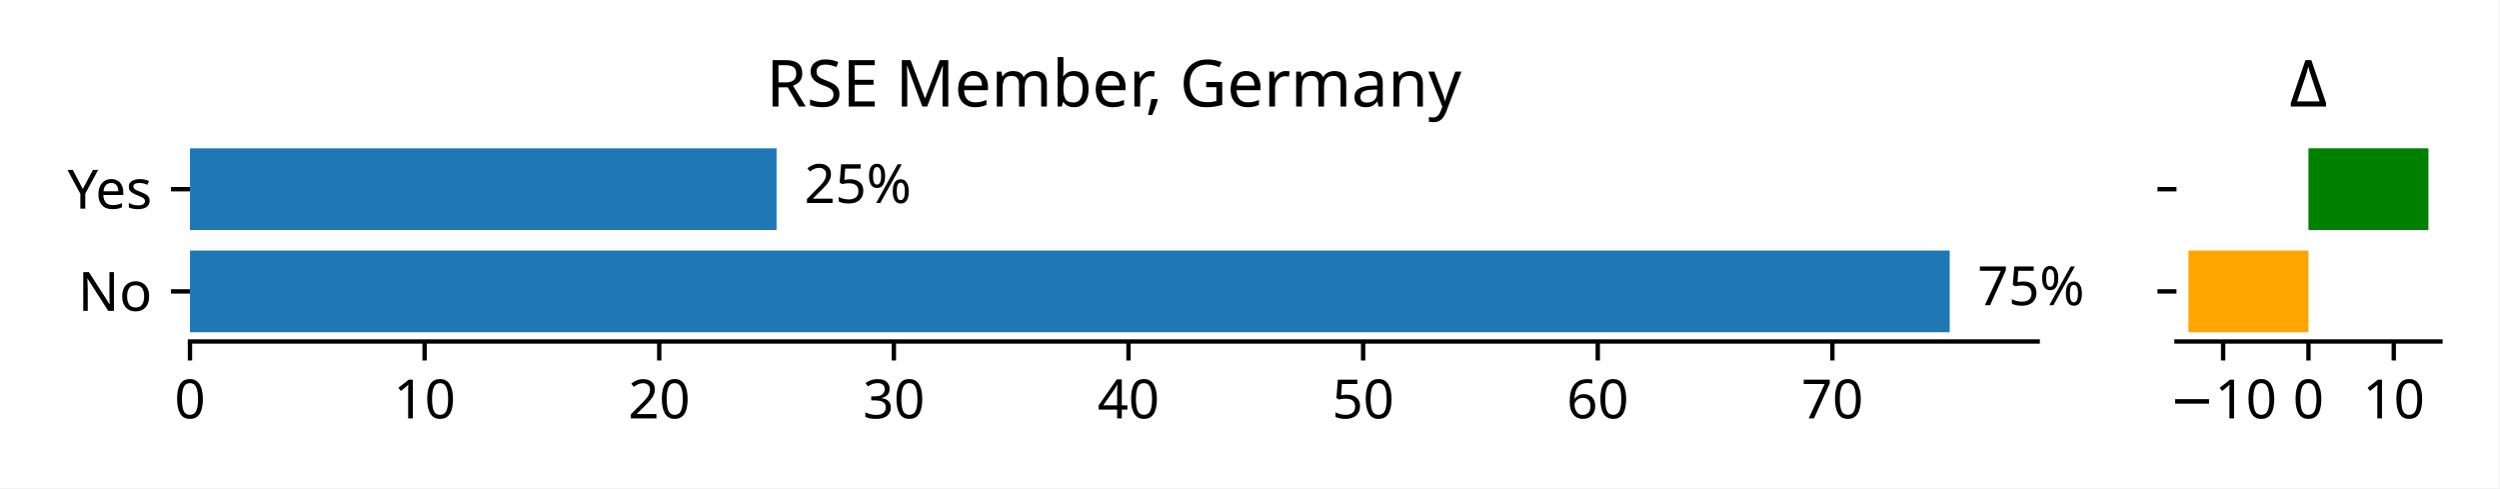
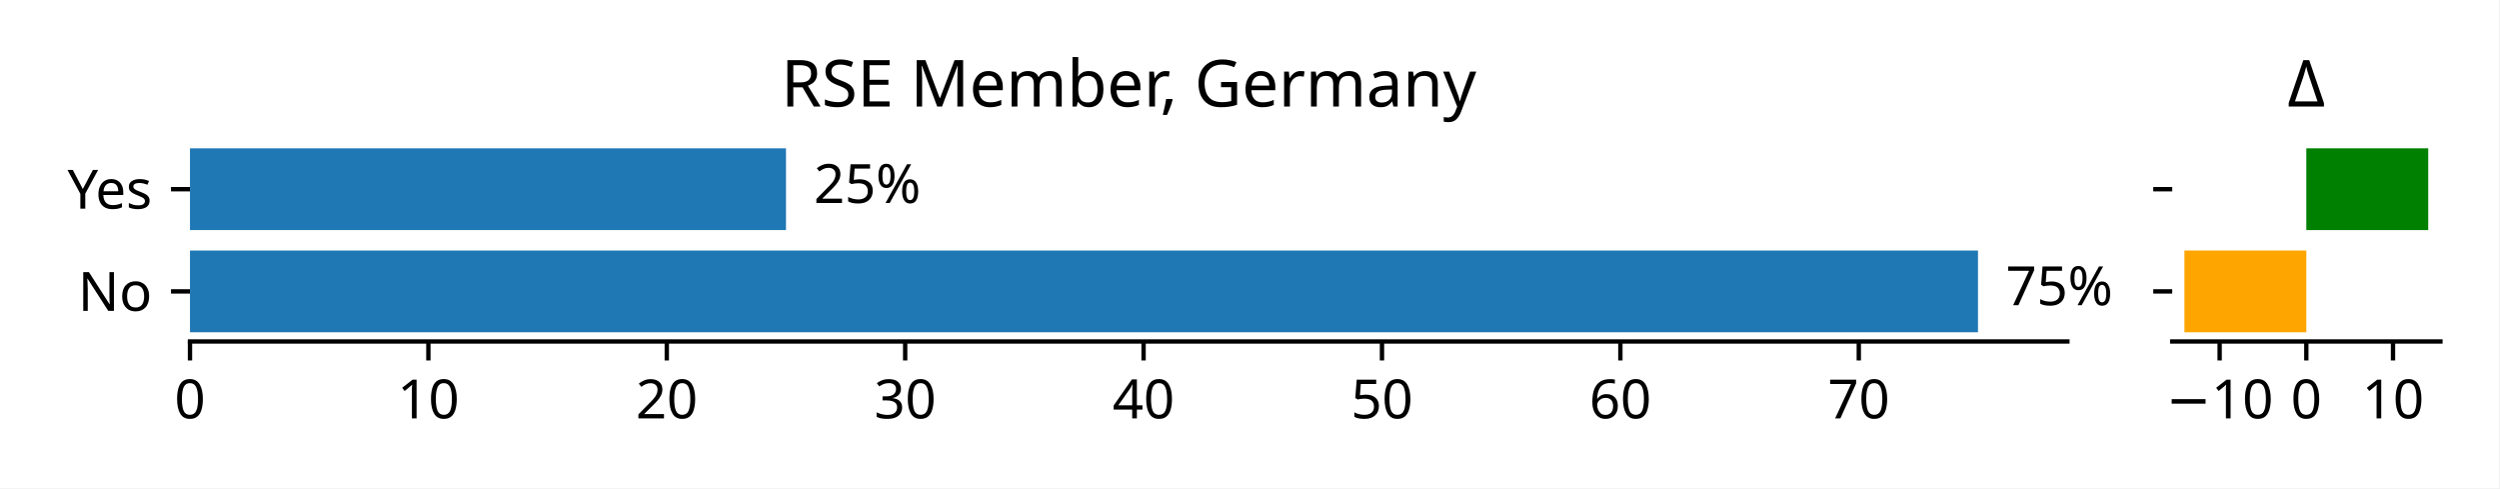
<svg xmlns="http://www.w3.org/2000/svg" xmlns:xlink="http://www.w3.org/1999/xlink" width="460.8pt" height="90pt" viewBox="0 0 460.8 90" version="1.1">
  <defs>
    <style type="text/css">*{stroke-linejoin: round; stroke-linecap: butt}</style>
  </defs>
  <g id="figure_1">
    <g id="patch_1">
      <path d="M 0 90  L 460.8 90  L 460.8 0  L 0 0  z " style="fill: #ffffff" />
    </g>
    <g id="axes_1">
      <g id="patch_2">
-         <path d="M 35.031 62.942  L 375.737 62.942  L 375.737 25.642  L 35.031 25.642  z " style="fill: #ffffff" />
+         <path d="M 35.031 62.942  L 381.213 62.942  L 381.213 25.642  L 35.031 25.642  z " style="fill: #ffffff" />
      </g>
      <g id="patch_3">
-         <path d="M 35.031 61.247  L 359.513 61.247  L 359.513 46.176  L 35.031 46.176  z " clip-path="url(#p97bd8c4f0a)" style="fill: #1f77b4" />
+         <path d="M 35.031 61.247  L 364.728 61.247  L 364.728 46.176  L 35.031 46.176  z " clip-path="url(#pa99a341001)" style="fill: #1f77b4" />
      </g>
      <g id="patch_4">
-         <path d="M 35.031 42.409  L 143.192 42.409  L 143.192 27.338  L 35.031 27.338  z " clip-path="url(#p97bd8c4f0a)" style="fill: #1f77b4" />
+         <path d="M 35.031 42.409  L 144.93 42.409  L 144.93 27.338  L 35.031 27.338  z " clip-path="url(#pa99a341001)" style="fill: #1f77b4" />
      </g>
      <g id="matplotlib.axis_1">
        <g id="xtick_1">
          <g id="line2d_1">
            <defs>
              <path id="m4c99cd72f3" d="M 0 0  L 0 3.5  " style="stroke: #000000; stroke-width: 0.8" />
            </defs>
            <g>
              <use xlink:href="#m4c99cd72f3" x="35.031" y="62.942" style="stroke: #000000; stroke-width: 0.8" />
            </g>
          </g>
          <g id="text_1">
            <text style="font: 10px 'sans-serif'; text-anchor: middle" x="35.031" y="77.116" transform="rotate(-0, 35.03125, 77.11562)">0</text>
          </g>
        </g>
        <g id="xtick_2">
          <g id="line2d_2">
            <g>
-               <use xlink:href="#m4c99cd72f3" x="78.295" y="62.942" style="stroke: #000000; stroke-width: 0.8" />
+               <use xlink:href="#m4c99cd72f3" x="78.991" y="62.942" style="stroke: #000000; stroke-width: 0.8" />
            </g>
          </g>
          <g id="text_2">
-             <text style="font: 10px 'sans-serif'; text-anchor: middle" x="78.295" y="77.116" transform="rotate(-0, 78.29547, 77.11562)">10</text>
+             <text style="font: 10px 'sans-serif'; text-anchor: middle" x="78.991" y="77.116" transform="rotate(-0, 78.99088, 77.11562)">10</text>
          </g>
        </g>
        <g id="xtick_3">
          <g id="line2d_3">
            <g>
-               <use xlink:href="#m4c99cd72f3" x="121.56" y="62.942" style="stroke: #000000; stroke-width: 0.8" />
+               <use xlink:href="#m4c99cd72f3" x="122.951" y="62.942" style="stroke: #000000; stroke-width: 0.8" />
            </g>
          </g>
          <g id="text_3">
-             <text style="font: 10px 'sans-serif'; text-anchor: middle" x="121.56" y="77.116" transform="rotate(-0, 121.5597, 77.11562)">20</text>
+             <text style="font: 10px 'sans-serif'; text-anchor: middle" x="122.951" y="77.116" transform="rotate(-0, 122.9505, 77.11562)">20</text>
          </g>
        </g>
        <g id="xtick_4">
          <g id="line2d_4">
            <g>
-               <use xlink:href="#m4c99cd72f3" x="164.824" y="62.942" style="stroke: #000000; stroke-width: 0.8" />
+               <use xlink:href="#m4c99cd72f3" x="166.91" y="62.942" style="stroke: #000000; stroke-width: 0.8" />
            </g>
          </g>
          <g id="text_4">
-             <text style="font: 10px 'sans-serif'; text-anchor: middle" x="164.824" y="77.116" transform="rotate(-0, 164.8239, 77.11562)">30</text>
+             <text style="font: 10px 'sans-serif'; text-anchor: middle" x="166.91" y="77.116" transform="rotate(-0, 166.9101, 77.11562)">30</text>
          </g>
        </g>
        <g id="xtick_5">
          <g id="line2d_5">
            <g>
-               <use xlink:href="#m4c99cd72f3" x="208.088" y="62.942" style="stroke: #000000; stroke-width: 0.8" />
+               <use xlink:href="#m4c99cd72f3" x="210.87" y="62.942" style="stroke: #000000; stroke-width: 0.8" />
            </g>
          </g>
          <g id="text_5">
-             <text style="font: 10px 'sans-serif'; text-anchor: middle" x="208.088" y="77.116" transform="rotate(-0, 208.0881, 77.11562)">40</text>
+             <text style="font: 10px 'sans-serif'; text-anchor: middle" x="210.87" y="77.116" transform="rotate(-0, 210.8698, 77.11562)">40</text>
          </g>
        </g>
        <g id="xtick_6">
          <g id="line2d_6">
            <g>
-               <use xlink:href="#m4c99cd72f3" x="251.352" y="62.942" style="stroke: #000000; stroke-width: 0.8" />
+               <use xlink:href="#m4c99cd72f3" x="254.829" y="62.942" style="stroke: #000000; stroke-width: 0.8" />
            </g>
          </g>
          <g id="text_6">
-             <text style="font: 10px 'sans-serif'; text-anchor: middle" x="251.352" y="77.116" transform="rotate(-0, 251.3524, 77.11562)">50</text>
+             <text style="font: 10px 'sans-serif'; text-anchor: middle" x="254.829" y="77.116" transform="rotate(-0, 254.8294, 77.11562)">50</text>
          </g>
        </g>
        <g id="xtick_7">
          <g id="line2d_7">
            <g>
-               <use xlink:href="#m4c99cd72f3" x="294.617" y="62.942" style="stroke: #000000; stroke-width: 0.8" />
+               <use xlink:href="#m4c99cd72f3" x="298.789" y="62.942" style="stroke: #000000; stroke-width: 0.8" />
            </g>
          </g>
          <g id="text_7">
-             <text style="font: 10px 'sans-serif'; text-anchor: middle" x="294.617" y="77.116" transform="rotate(-0, 294.6166, 77.11562)">60</text>
+             <text style="font: 10px 'sans-serif'; text-anchor: middle" x="298.789" y="77.116" transform="rotate(-0, 298.789, 77.11562)">60</text>
          </g>
        </g>
        <g id="xtick_8">
          <g id="line2d_8">
            <g>
-               <use xlink:href="#m4c99cd72f3" x="337.881" y="62.942" style="stroke: #000000; stroke-width: 0.8" />
+               <use xlink:href="#m4c99cd72f3" x="342.749" y="62.942" style="stroke: #000000; stroke-width: 0.8" />
            </g>
          </g>
          <g id="text_8">
-             <text style="font: 10px 'sans-serif'; text-anchor: middle" x="337.881" y="77.116" transform="rotate(-0, 337.8808, 77.11562)">70</text>
+             <text style="font: 10px 'sans-serif'; text-anchor: middle" x="342.749" y="77.116" transform="rotate(-0, 342.7487, 77.11562)">70</text>
          </g>
        </g>
      </g>
      <g id="matplotlib.axis_2">
        <g id="ytick_1">
          <g id="line2d_9">
            <defs>
              <path id="m8e343aef83" d="M 0 0  L -3.5 0  " style="stroke: #000000; stroke-width: 0.8" />
            </defs>
            <g>
              <use xlink:href="#m8e343aef83" x="35.031" y="53.711" style="stroke: #000000; stroke-width: 0.8" />
            </g>
          </g>
          <g id="text_9">
            <text style="font: 10px 'sans-serif'; text-anchor: end" x="28.031" y="57.298" transform="rotate(-0, 28.03125, 57.29818)">No</text>
          </g>
        </g>
        <g id="ytick_2">
          <g id="line2d_10">
            <g>
              <use xlink:href="#m8e343aef83" x="35.031" y="34.873" style="stroke: #000000; stroke-width: 0.8" />
            </g>
          </g>
          <g id="text_10">
            <text style="font: 10px 'sans-serif'; text-anchor: end" x="28.031" y="38.46" transform="rotate(-0, 28.03125, 38.45995)">Yes</text>
          </g>
        </g>
      </g>
      <g id="patch_5">
-         <path d="M 35.031 62.942  L 375.737 62.942  " style="fill: none; stroke: #000000; stroke-width: 0.8; stroke-linejoin: miter; stroke-linecap: square" />
+         <path d="M 35.031 62.942  L 381.213 62.942  " style="fill: none; stroke: #000000; stroke-width: 0.8; stroke-linejoin: miter; stroke-linecap: square" />
      </g>
      <g id="text_11">
-         <text style="font: 10px 'sans-serif'; text-anchor: middle" x="374.513" y="56.256" transform="rotate(-0, 374.5129, 56.25599)">75%</text>
+         <text style="font: 10px 'sans-serif'; text-anchor: middle" x="379.728" y="56.256" transform="rotate(-0, 379.7285, 56.25599)">75%</text>
      </g>
      <g id="text_12">
-         <text style="font: 10px 'sans-serif'; text-anchor: middle" x="158.192" y="37.418" transform="rotate(-0, 158.1918, 37.41776)">25%</text>
+         <text style="font: 10px 'sans-serif'; text-anchor: middle" x="159.93" y="37.418" transform="rotate(-0, 159.9303, 37.41776)">25%</text>
      </g>
      <g id="text_13">
-         <text style="font: 12px 'sans-serif'; text-anchor: middle" x="205.384" y="19.642" transform="rotate(-0, 205.3841, 19.6425)">RSE Member, Germany</text>
+         <text style="font: 12px 'sans-serif'; text-anchor: middle" x="208.122" y="19.642" transform="rotate(-0, 208.1223, 19.6425)">RSE Member, Germany</text>
      </g>
    </g>
    <g id="axes_2">
      <g id="patch_6">
-         <path d="M 401.328 62.942  L 450 62.942  L 450 25.642  L 401.328 25.642  z " style="fill: #ffffff" />
+         <path d="M 400.545 62.942  L 450 62.942  L 450 25.642  L 400.545 25.642  z " style="fill: #ffffff" />
      </g>
      <g id="patch_7">
-         <path d="M 425.664 61.247  L 403.54 61.247  L 403.54 46.176  L 425.664 46.176  z " clip-path="url(#p8b628b6ee2)" style="fill: #ffa500" />
+         <path d="M 425.273 61.247  L 402.793 61.247  L 402.793 46.176  L 425.273 46.176  z " clip-path="url(#p282ca65ab6)" style="fill: #ffa500" />
      </g>
      <g id="patch_8">
-         <path d="M 425.664 42.409  L 447.788 42.409  L 447.788 27.338  L 425.664 27.338  z " clip-path="url(#p8b628b6ee2)" style="fill: #008000" />
+         <path d="M 425.273 42.409  L 447.752 42.409  L 447.752 27.338  L 425.273 27.338  z " clip-path="url(#p282ca65ab6)" style="fill: #008000" />
      </g>
      <g id="matplotlib.axis_3">
        <g id="xtick_9">
          <g id="line2d_11">
            <g>
-               <use xlink:href="#m4c99cd72f3" x="409.931" y="62.942" style="stroke: #000000; stroke-width: 0.8" />
+               <use xlink:href="#m4c99cd72f3" x="409.287" y="62.942" style="stroke: #000000; stroke-width: 0.8" />
            </g>
          </g>
          <g id="text_14">
-             <text style="font: 10px 'sans-serif'; text-anchor: middle" x="409.931" y="77.116" transform="rotate(-0, 409.9314, 77.11562)">−10</text>
+             <text style="font: 10px 'sans-serif'; text-anchor: middle" x="409.287" y="77.116" transform="rotate(-0, 409.2874, 77.11562)">−10</text>
          </g>
        </g>
        <g id="xtick_10">
          <g id="line2d_12">
            <g>
-               <use xlink:href="#m4c99cd72f3" x="425.664" y="62.942" style="stroke: #000000; stroke-width: 0.8" />
+               <use xlink:href="#m4c99cd72f3" x="425.273" y="62.942" style="stroke: #000000; stroke-width: 0.8" />
            </g>
          </g>
          <g id="text_15">
-             <text style="font: 10px 'sans-serif'; text-anchor: middle" x="425.664" y="77.116" transform="rotate(-0, 425.6639, 77.11562)">0</text>
+             <text style="font: 10px 'sans-serif'; text-anchor: middle" x="425.273" y="77.116" transform="rotate(-0, 425.2727, 77.11562)">0</text>
          </g>
        </g>
        <g id="xtick_11">
          <g id="line2d_13">
            <g>
-               <use xlink:href="#m4c99cd72f3" x="441.396" y="62.942" style="stroke: #000000; stroke-width: 0.8" />
+               <use xlink:href="#m4c99cd72f3" x="441.258" y="62.942" style="stroke: #000000; stroke-width: 0.8" />
            </g>
          </g>
          <g id="text_16">
-             <text style="font: 10px 'sans-serif'; text-anchor: middle" x="441.396" y="77.116" transform="rotate(-0, 441.3963, 77.11562)">10</text>
+             <text style="font: 10px 'sans-serif'; text-anchor: middle" x="441.258" y="77.116" transform="rotate(-0, 441.258, 77.11562)">10</text>
          </g>
        </g>
      </g>
      <g id="matplotlib.axis_4">
        <g id="ytick_3">
          <g id="line2d_14">
            <g>
-               <use xlink:href="#m8e343aef83" x="401.328" y="53.711" style="stroke: #000000; stroke-width: 0.8" />
+               <use xlink:href="#m8e343aef83" x="400.545" y="53.711" style="stroke: #000000; stroke-width: 0.8" />
            </g>
          </g>
        </g>
        <g id="ytick_4">
          <g id="line2d_15">
            <g>
-               <use xlink:href="#m8e343aef83" x="401.328" y="34.873" style="stroke: #000000; stroke-width: 0.8" />
+               <use xlink:href="#m8e343aef83" x="400.545" y="34.873" style="stroke: #000000; stroke-width: 0.8" />
            </g>
          </g>
        </g>
      </g>
      <g id="patch_9">
-         <path d="M 401.328 62.942  L 450 62.942  " style="fill: none; stroke: #000000; stroke-width: 0.8; stroke-linejoin: miter; stroke-linecap: square" />
+         <path d="M 400.545 62.942  L 450 62.942  " style="fill: none; stroke: #000000; stroke-width: 0.8; stroke-linejoin: miter; stroke-linecap: square" />
      </g>
      <g id="text_17">
-         <text style="font: 12px 'sans-serif'; text-anchor: middle" x="425.664" y="19.642" transform="rotate(-0, 425.6639, 19.6425)">Δ</text>
+         <text style="font: 12px 'sans-serif'; text-anchor: middle" x="425.273" y="19.642" transform="rotate(-0, 425.2727, 19.6425)">Δ</text>
      </g>
    </g>
  </g>
  <defs>
-     <clipPath id="p97bd8c4f0a">
-       <rect x="35.031" y="25.642" width="340.706" height="37.3" />
+     <clipPath id="pa99a341001">
+       <rect x="35.031" y="25.642" width="346.182" height="37.3" />
    </clipPath>
-     <clipPath id="p8b628b6ee2">
-       <rect x="401.328" y="25.642" width="48.672" height="37.3" />
+     <clipPath id="p282ca65ab6">
+       <rect x="400.545" y="25.642" width="49.455" height="37.3" />
    </clipPath>
  </defs>
</svg>
